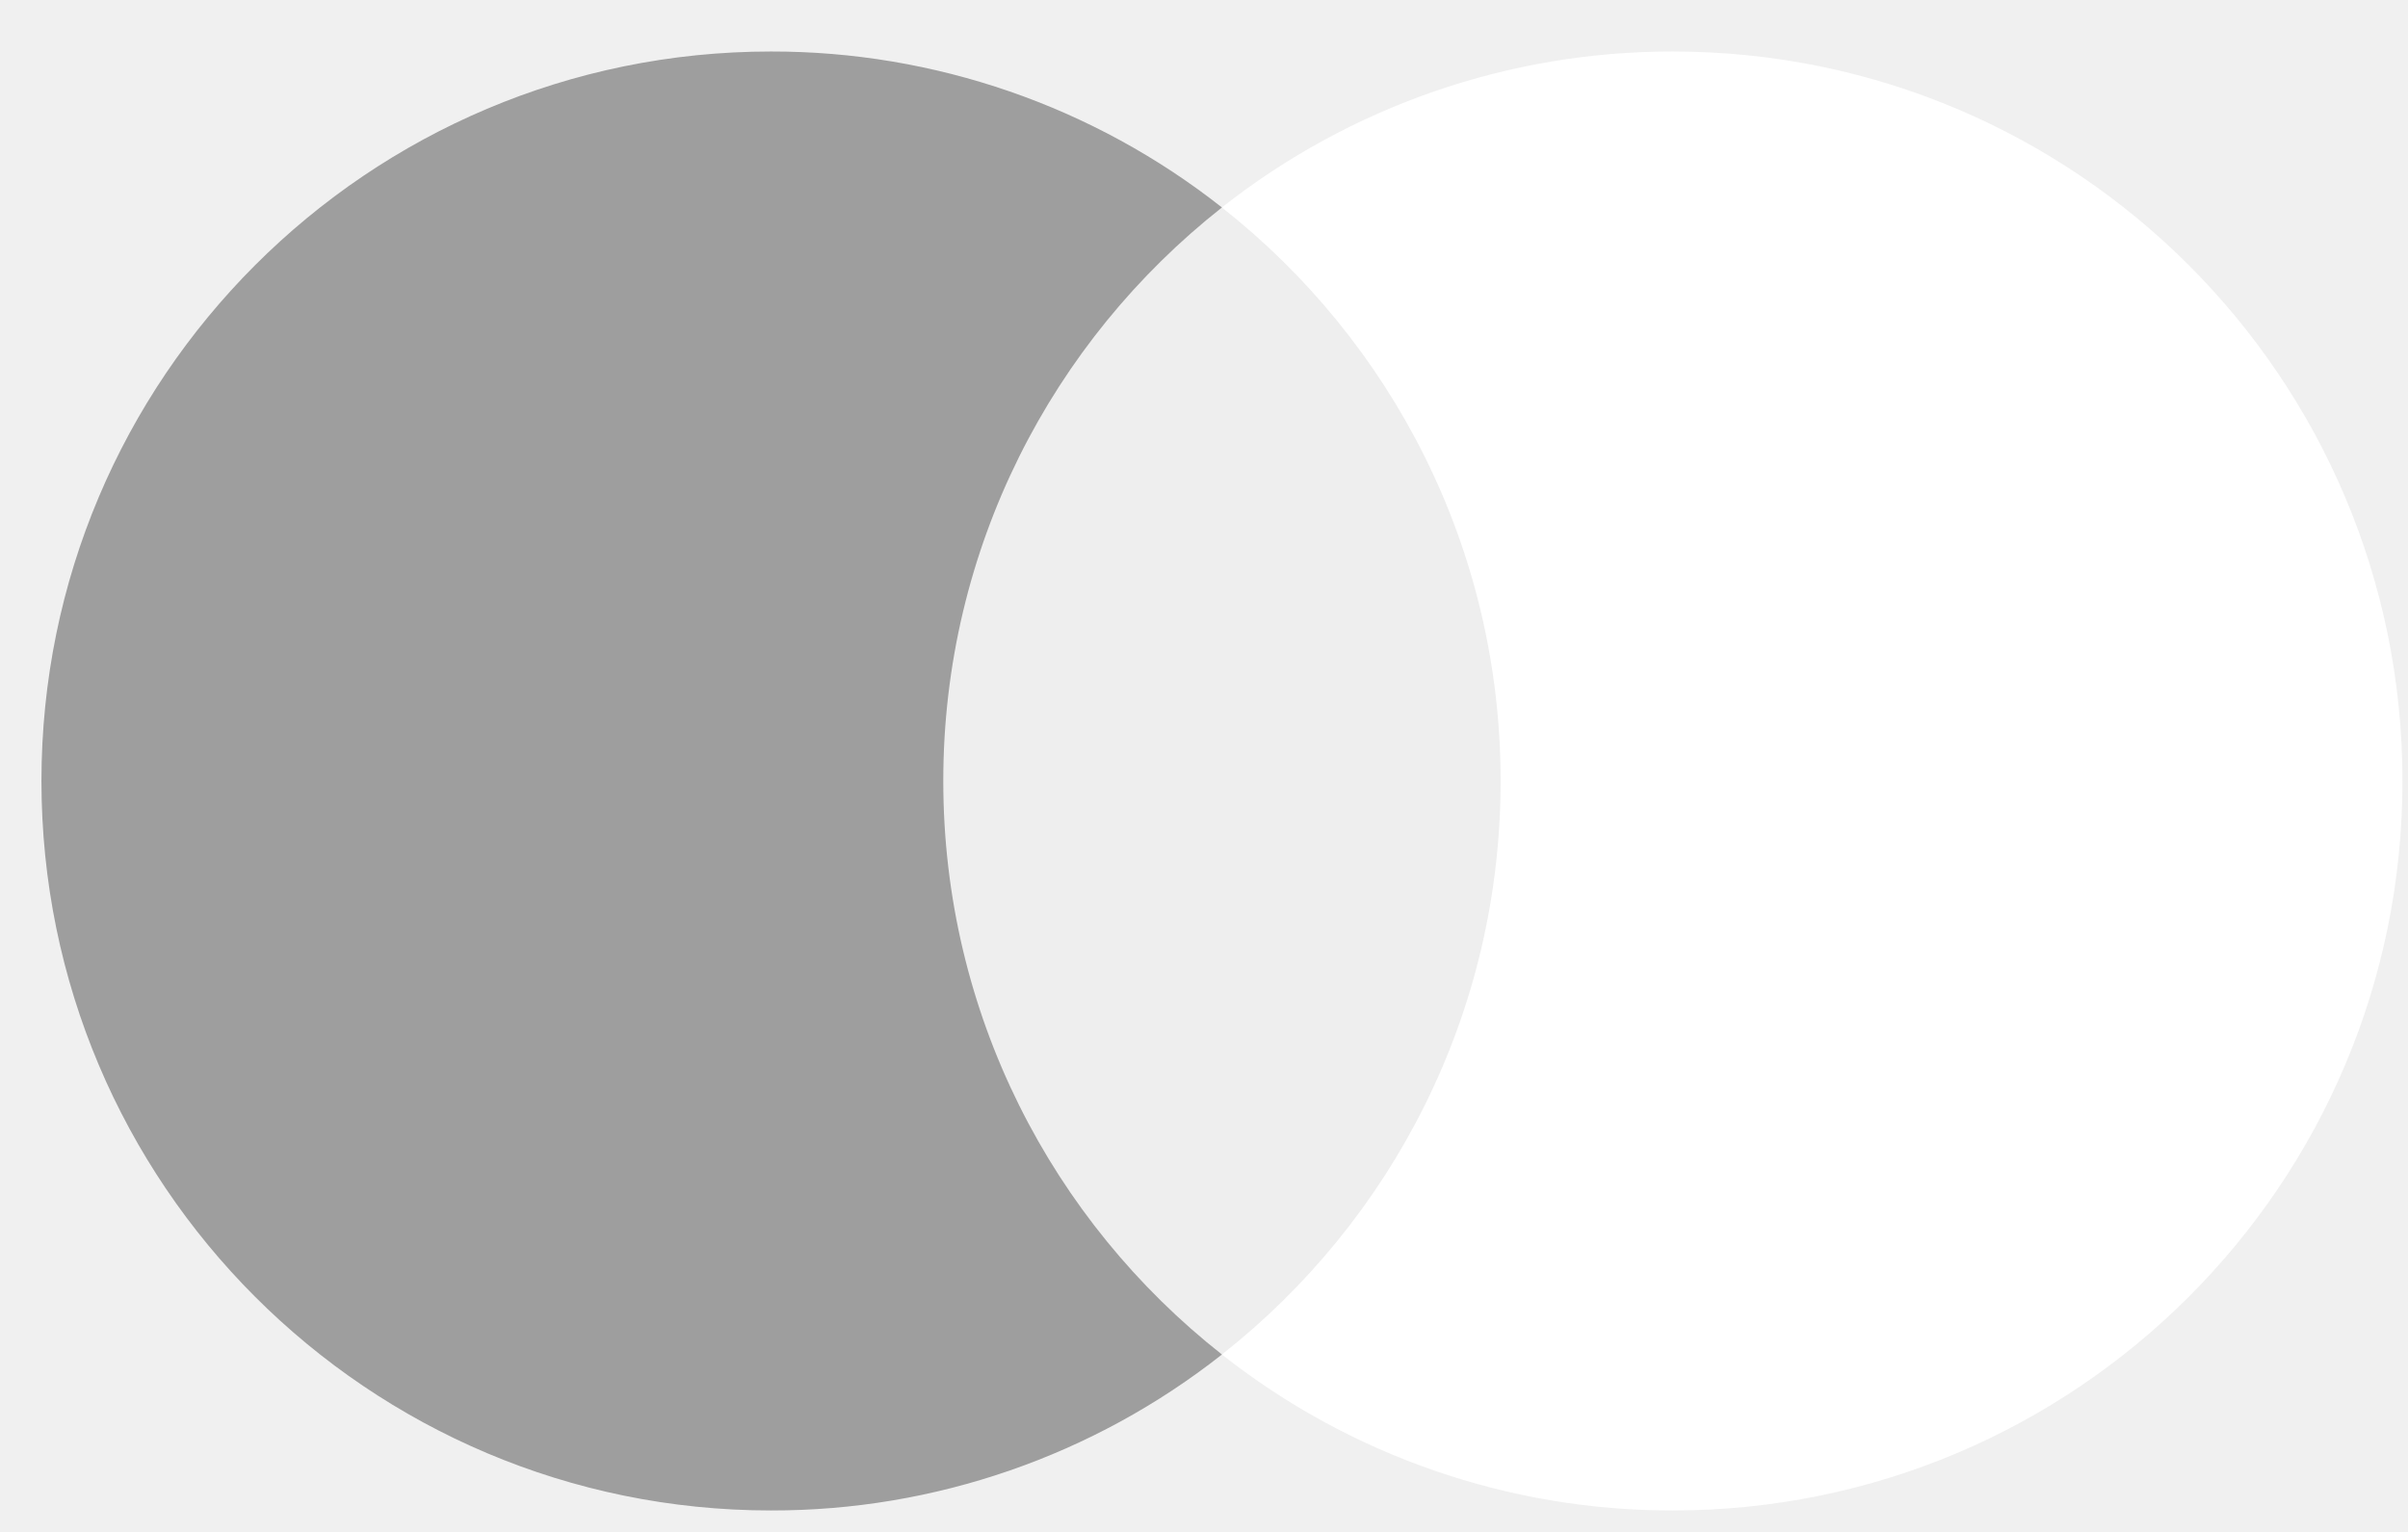
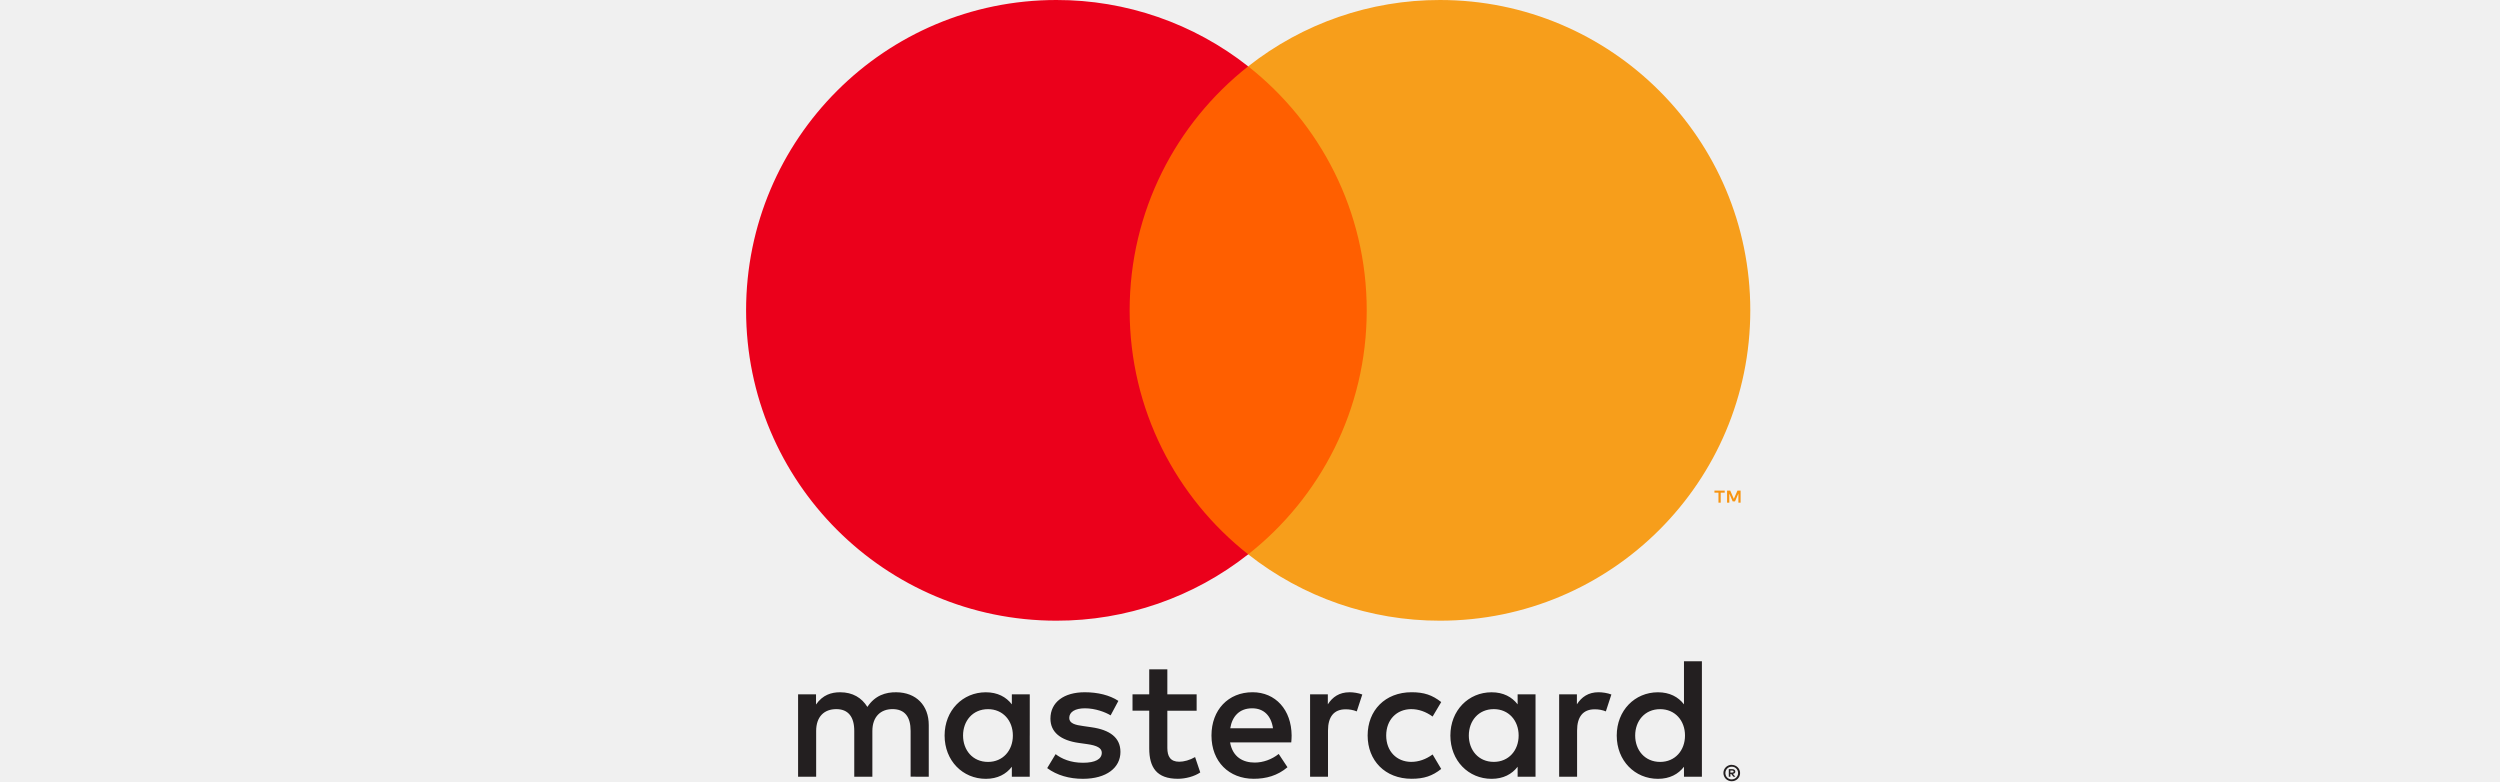
- <svg xmlns="http://www.w3.org/2000/svg" width="33" height="21" viewBox="0 0 33 21" fill="none">
-   <path d="M21.121 18.568H12.372V2.844H21.122L21.121 18.568Z" fill="#EEEEEE" />
-   <path d="M32.924 10.706C32.924 16.229 28.448 20.706 22.926 20.706C20.684 20.71 18.506 19.956 16.745 18.568C19.072 16.737 20.565 13.896 20.565 10.706C20.565 7.517 19.072 4.676 16.745 2.844C18.506 1.456 20.683 0.703 22.925 0.706C28.448 0.706 32.924 5.183 32.924 10.706" fill="white" />
-   <path d="M12.927 10.706C12.927 7.517 14.42 4.676 16.746 2.844C14.985 1.456 12.808 0.703 10.566 0.706C5.044 0.706 0.568 5.183 0.568 10.706C0.568 16.229 5.044 20.706 10.566 20.706C12.808 20.71 14.985 19.956 16.746 18.568C14.42 16.738 12.927 13.896 12.927 10.706Z" fill="#9E9E9E" />
+ <svg xmlns="http://www.w3.org/2000/svg" width="80" height="25  " viewBox="0 0 129 100" fill="none">
+   <path d="M125.989 98.634V98.891H126.228C126.273 98.891 126.318 98.88 126.357 98.858C126.372 98.847 126.385 98.832 126.393 98.815C126.402 98.798 126.406 98.779 126.405 98.76C126.406 98.741 126.402 98.722 126.393 98.706C126.385 98.689 126.372 98.674 126.357 98.664C126.318 98.641 126.273 98.629 126.228 98.631H125.989V98.634ZM126.231 98.452C126.334 98.446 126.435 98.475 126.519 98.535C126.552 98.563 126.579 98.598 126.596 98.637C126.614 98.677 126.622 98.72 126.62 98.763C126.621 98.8 126.615 98.837 126.601 98.872C126.587 98.906 126.566 98.937 126.539 98.963C126.474 99.019 126.394 99.052 126.309 99.058L126.63 99.425H126.383L126.087 99.061H125.991V99.425H125.784V98.453H126.234L126.231 98.452ZM126.167 99.76C126.275 99.761 126.383 99.739 126.482 99.696C126.578 99.655 126.665 99.596 126.739 99.522C126.813 99.448 126.872 99.361 126.913 99.265C126.998 99.061 126.998 98.832 126.913 98.629C126.872 98.533 126.813 98.446 126.739 98.372C126.665 98.298 126.578 98.239 126.482 98.197C126.382 98.156 126.275 98.136 126.167 98.137C126.057 98.136 125.947 98.156 125.845 98.197C125.747 98.238 125.658 98.297 125.582 98.372C125.469 98.488 125.392 98.636 125.361 98.796C125.331 98.956 125.348 99.121 125.411 99.271C125.45 99.368 125.508 99.455 125.582 99.528C125.658 99.603 125.747 99.662 125.845 99.702C125.947 99.746 126.056 99.768 126.167 99.767M126.167 97.903C126.449 97.903 126.72 98.014 126.922 98.212C127.019 98.307 127.096 98.42 127.149 98.545C127.204 98.674 127.232 98.812 127.232 98.951C127.232 99.091 127.204 99.23 127.149 99.358C127.095 99.482 127.018 99.596 126.922 99.692C126.823 99.786 126.708 99.862 126.583 99.916C126.451 99.972 126.31 100.001 126.167 100C126.022 100.001 125.878 99.973 125.745 99.916C125.618 99.864 125.502 99.787 125.404 99.692C125.308 99.592 125.232 99.475 125.18 99.347C125.125 99.219 125.096 99.08 125.096 98.941C125.096 98.801 125.125 98.663 125.18 98.534C125.233 98.409 125.31 98.296 125.407 98.201C125.504 98.103 125.62 98.027 125.748 97.976C125.882 97.92 126.025 97.891 126.17 97.892M27.771 94.148C27.771 92.294 28.985 90.772 30.97 90.772C32.867 90.772 34.147 92.229 34.147 94.148C34.147 96.068 32.867 97.525 30.97 97.525C28.985 97.525 27.771 96.002 27.771 94.148M36.31 94.148V88.873H34.016V90.158C33.289 89.208 32.185 88.612 30.685 88.612C27.729 88.612 25.409 90.931 25.409 94.151C25.409 97.371 27.728 99.69 30.685 99.69C32.185 99.69 33.289 99.093 34.016 98.144V99.425H36.307V94.148H36.31ZM113.803 94.148C113.803 92.294 115.017 90.772 117.003 90.772C118.902 90.772 120.18 92.229 120.18 94.148C120.18 96.068 118.902 97.525 117.003 97.525C115.018 97.525 113.803 96.002 113.803 94.148ZM122.344 94.148V84.638H120.049V90.158C119.322 89.208 118.218 88.612 116.718 88.612C113.762 88.612 111.442 90.931 111.442 94.151C111.442 97.371 113.76 99.69 116.718 99.69C118.218 99.69 119.322 99.093 120.049 98.144V99.425H122.344V94.148ZM64.775 90.663C66.253 90.663 67.202 91.59 67.444 93.221H61.972C62.216 91.698 63.141 90.663 64.775 90.663M64.821 88.607C61.73 88.607 59.568 90.856 59.568 94.145C59.568 97.499 61.817 99.684 64.975 99.684C66.563 99.684 68.018 99.287 69.298 98.206L68.174 96.506C67.29 97.213 66.164 97.609 65.106 97.609C63.628 97.609 62.282 96.925 61.951 95.026H69.782C69.805 94.741 69.828 94.453 69.828 94.144C69.805 90.856 67.772 88.606 64.82 88.606M92.51 94.144C92.51 92.291 93.724 90.768 95.709 90.768C97.606 90.768 98.886 92.225 98.886 94.144C98.886 96.064 97.606 97.521 95.709 97.521C93.724 97.521 92.509 95.998 92.509 94.144M101.048 94.144V88.873H98.756V90.158C98.026 89.208 96.925 88.612 95.424 88.612C92.468 88.612 90.148 90.931 90.148 94.151C90.148 97.371 92.467 99.69 95.424 99.69C96.925 99.69 98.026 99.093 98.756 98.144V99.425H101.048V94.148L101.048 94.144ZM79.558 94.144C79.558 97.344 81.785 99.683 85.184 99.683C86.773 99.683 87.831 99.33 88.976 98.426L87.874 96.572C87.013 97.191 86.109 97.521 85.111 97.521C83.28 97.499 81.934 96.175 81.934 94.144C81.934 92.114 83.28 90.791 85.111 90.768C86.107 90.768 87.011 91.099 87.874 91.717L88.976 89.864C87.829 88.959 86.771 88.606 85.184 88.606C81.785 88.606 79.558 90.944 79.558 94.144M109.124 88.606C107.801 88.606 106.939 89.225 106.344 90.151V88.873H104.071V99.419H106.367V93.507C106.367 91.762 107.117 90.792 108.616 90.792C109.107 90.785 109.594 90.875 110.05 91.058L110.757 88.896C110.249 88.696 109.587 88.608 109.123 88.608M47.648 89.711C46.545 88.984 45.025 88.608 43.348 88.608C40.676 88.608 38.955 89.889 38.955 91.984C38.955 93.704 40.236 94.765 42.594 95.096L43.678 95.25C44.935 95.427 45.529 95.757 45.529 96.353C45.529 97.169 44.694 97.634 43.125 97.634C41.537 97.634 40.39 97.126 39.617 96.531L38.54 98.319C39.797 99.246 41.386 99.688 43.106 99.688C46.152 99.688 47.917 98.253 47.917 96.245C47.917 94.391 46.528 93.422 44.232 93.091L43.152 92.934C42.159 92.805 41.363 92.606 41.363 91.899C41.363 91.127 42.113 90.663 43.371 90.663C44.718 90.663 46.021 91.171 46.66 91.568L47.652 89.714L47.648 89.711ZM77.241 88.61C75.918 88.61 75.056 89.229 74.463 90.155V88.873H72.19V99.419H74.484V93.507C74.484 91.762 75.234 90.792 76.733 90.792C77.224 90.785 77.711 90.875 78.167 91.058L78.874 88.896C78.366 88.696 77.704 88.608 77.24 88.608M57.67 88.873H53.92V85.673H51.601V88.873H49.462V90.969H51.601V95.78C51.601 98.227 52.551 99.684 55.264 99.684C56.259 99.684 57.406 99.376 58.133 98.869L57.471 96.905C56.786 97.302 56.036 97.501 55.44 97.501C54.294 97.501 53.92 96.795 53.92 95.736V90.971H57.67V88.873ZM23.381 99.422V92.803C23.381 90.31 21.793 88.633 19.232 88.61C17.886 88.588 16.497 89.007 15.525 90.487C14.797 89.317 13.651 88.61 12.039 88.61C10.913 88.61 9.812 88.941 8.95 90.176V88.873H6.655V99.419H8.968V93.571C8.968 91.74 9.983 90.768 11.551 90.768C13.074 90.768 13.845 91.76 13.845 93.548V99.418H16.163V93.57C16.163 91.739 17.222 90.766 18.744 90.766C20.31 90.766 21.058 91.759 21.058 93.547V99.416L23.381 99.422Z" fill="#231F20" />
+   <path d="M127.297 64.339V62.797H126.895L126.43 63.855L125.968 62.797H125.565V64.339H125.851V63.178L126.285 64.18H126.581L127.015 63.175V64.339H127.298H127.297ZM124.749 64.339V63.061H125.263V62.801H123.949V63.061H124.463V64.339H124.746H124.749Z" fill="#F79410" />
+   <path d="M81.648 70.953H46.892V8.492H81.648L81.648 70.953Z" fill="#FF5F00" />
+   <path d="M49.095 39.724C49.095 27.054 55.028 15.767 64.266 8.493C57.273 2.979 48.624 -0.013 39.719 4.32054e-05C17.782 4.32054e-05 0 17.785 0 39.724C0 61.663 17.782 79.448 39.719 79.448C48.624 79.461 57.273 76.469 64.266 70.955C55.029 63.682 49.095 52.395 49.095 39.724Z" fill="#EB001B" />
+   <path d="M128.537 39.724C128.537 61.663 110.755 79.448 88.818 79.448C79.912 79.461 71.262 76.469 64.268 70.955C73.508 63.681 79.441 52.395 79.441 39.724C79.441 27.053 73.508 15.767 64.268 8.494C71.262 2.98 79.912 -0.013 88.818 0C110.754 0 128.537 17.785 128.537 39.724" fill="#F79E1B" />
</svg>
